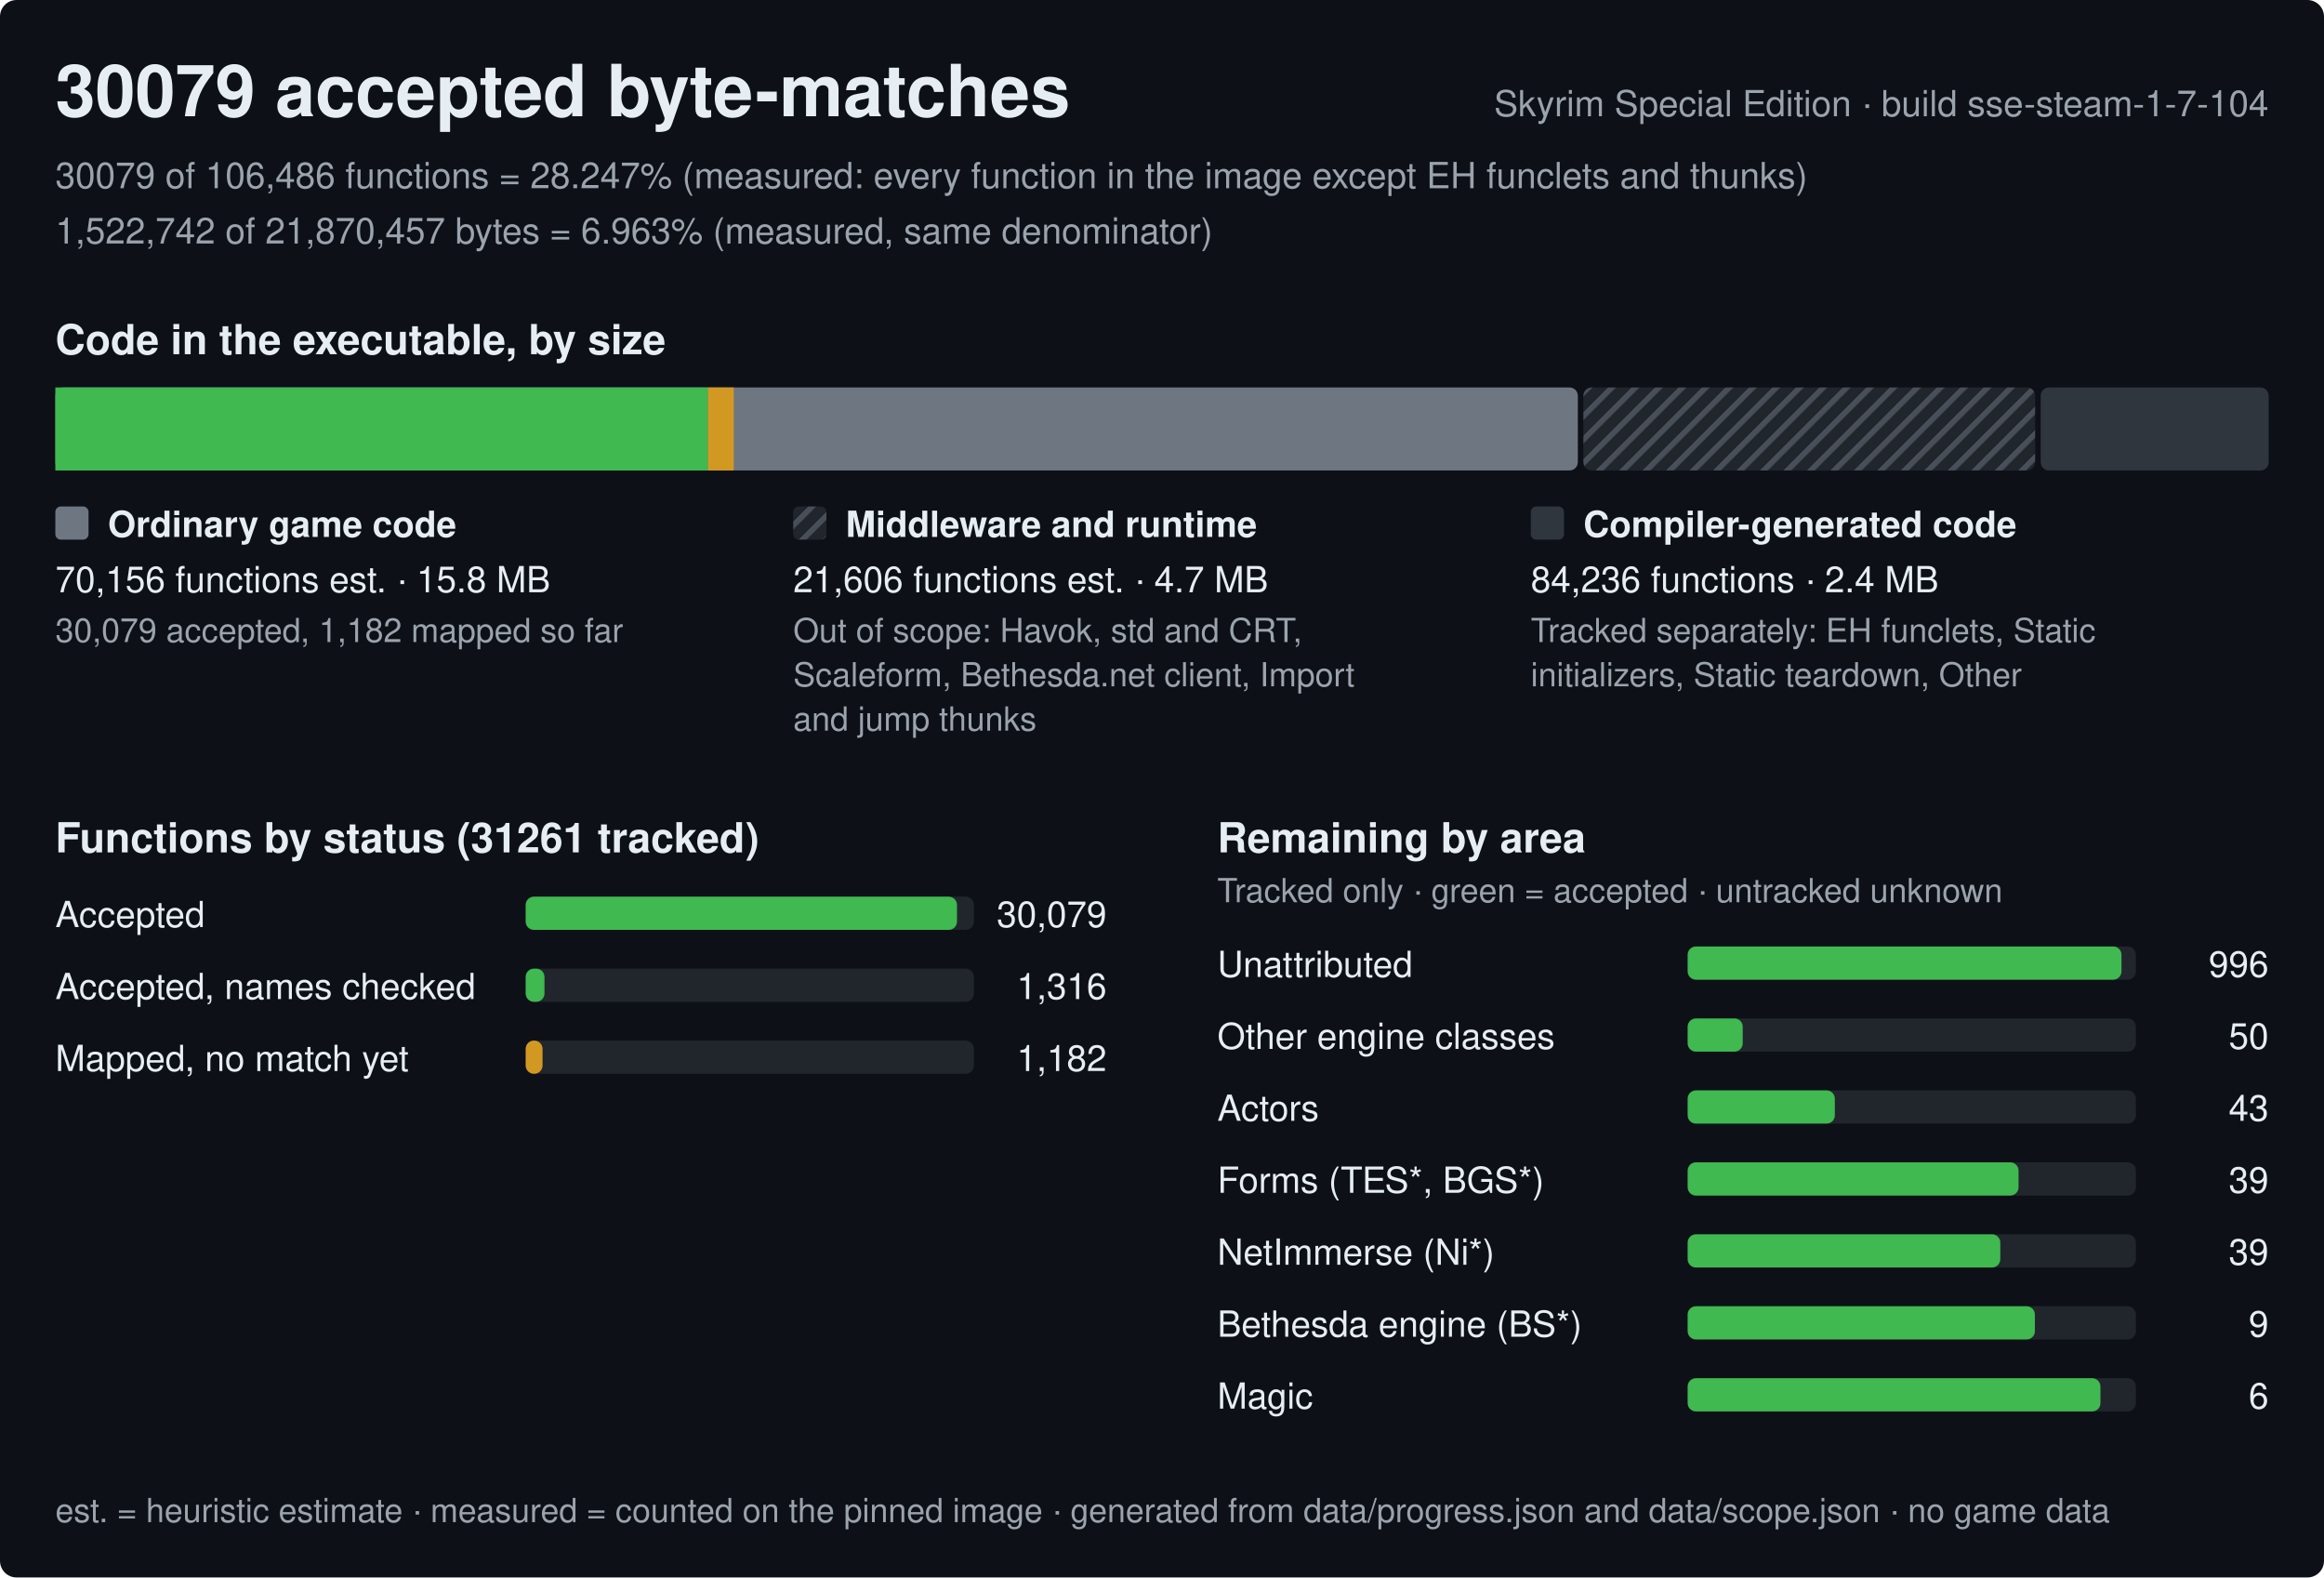
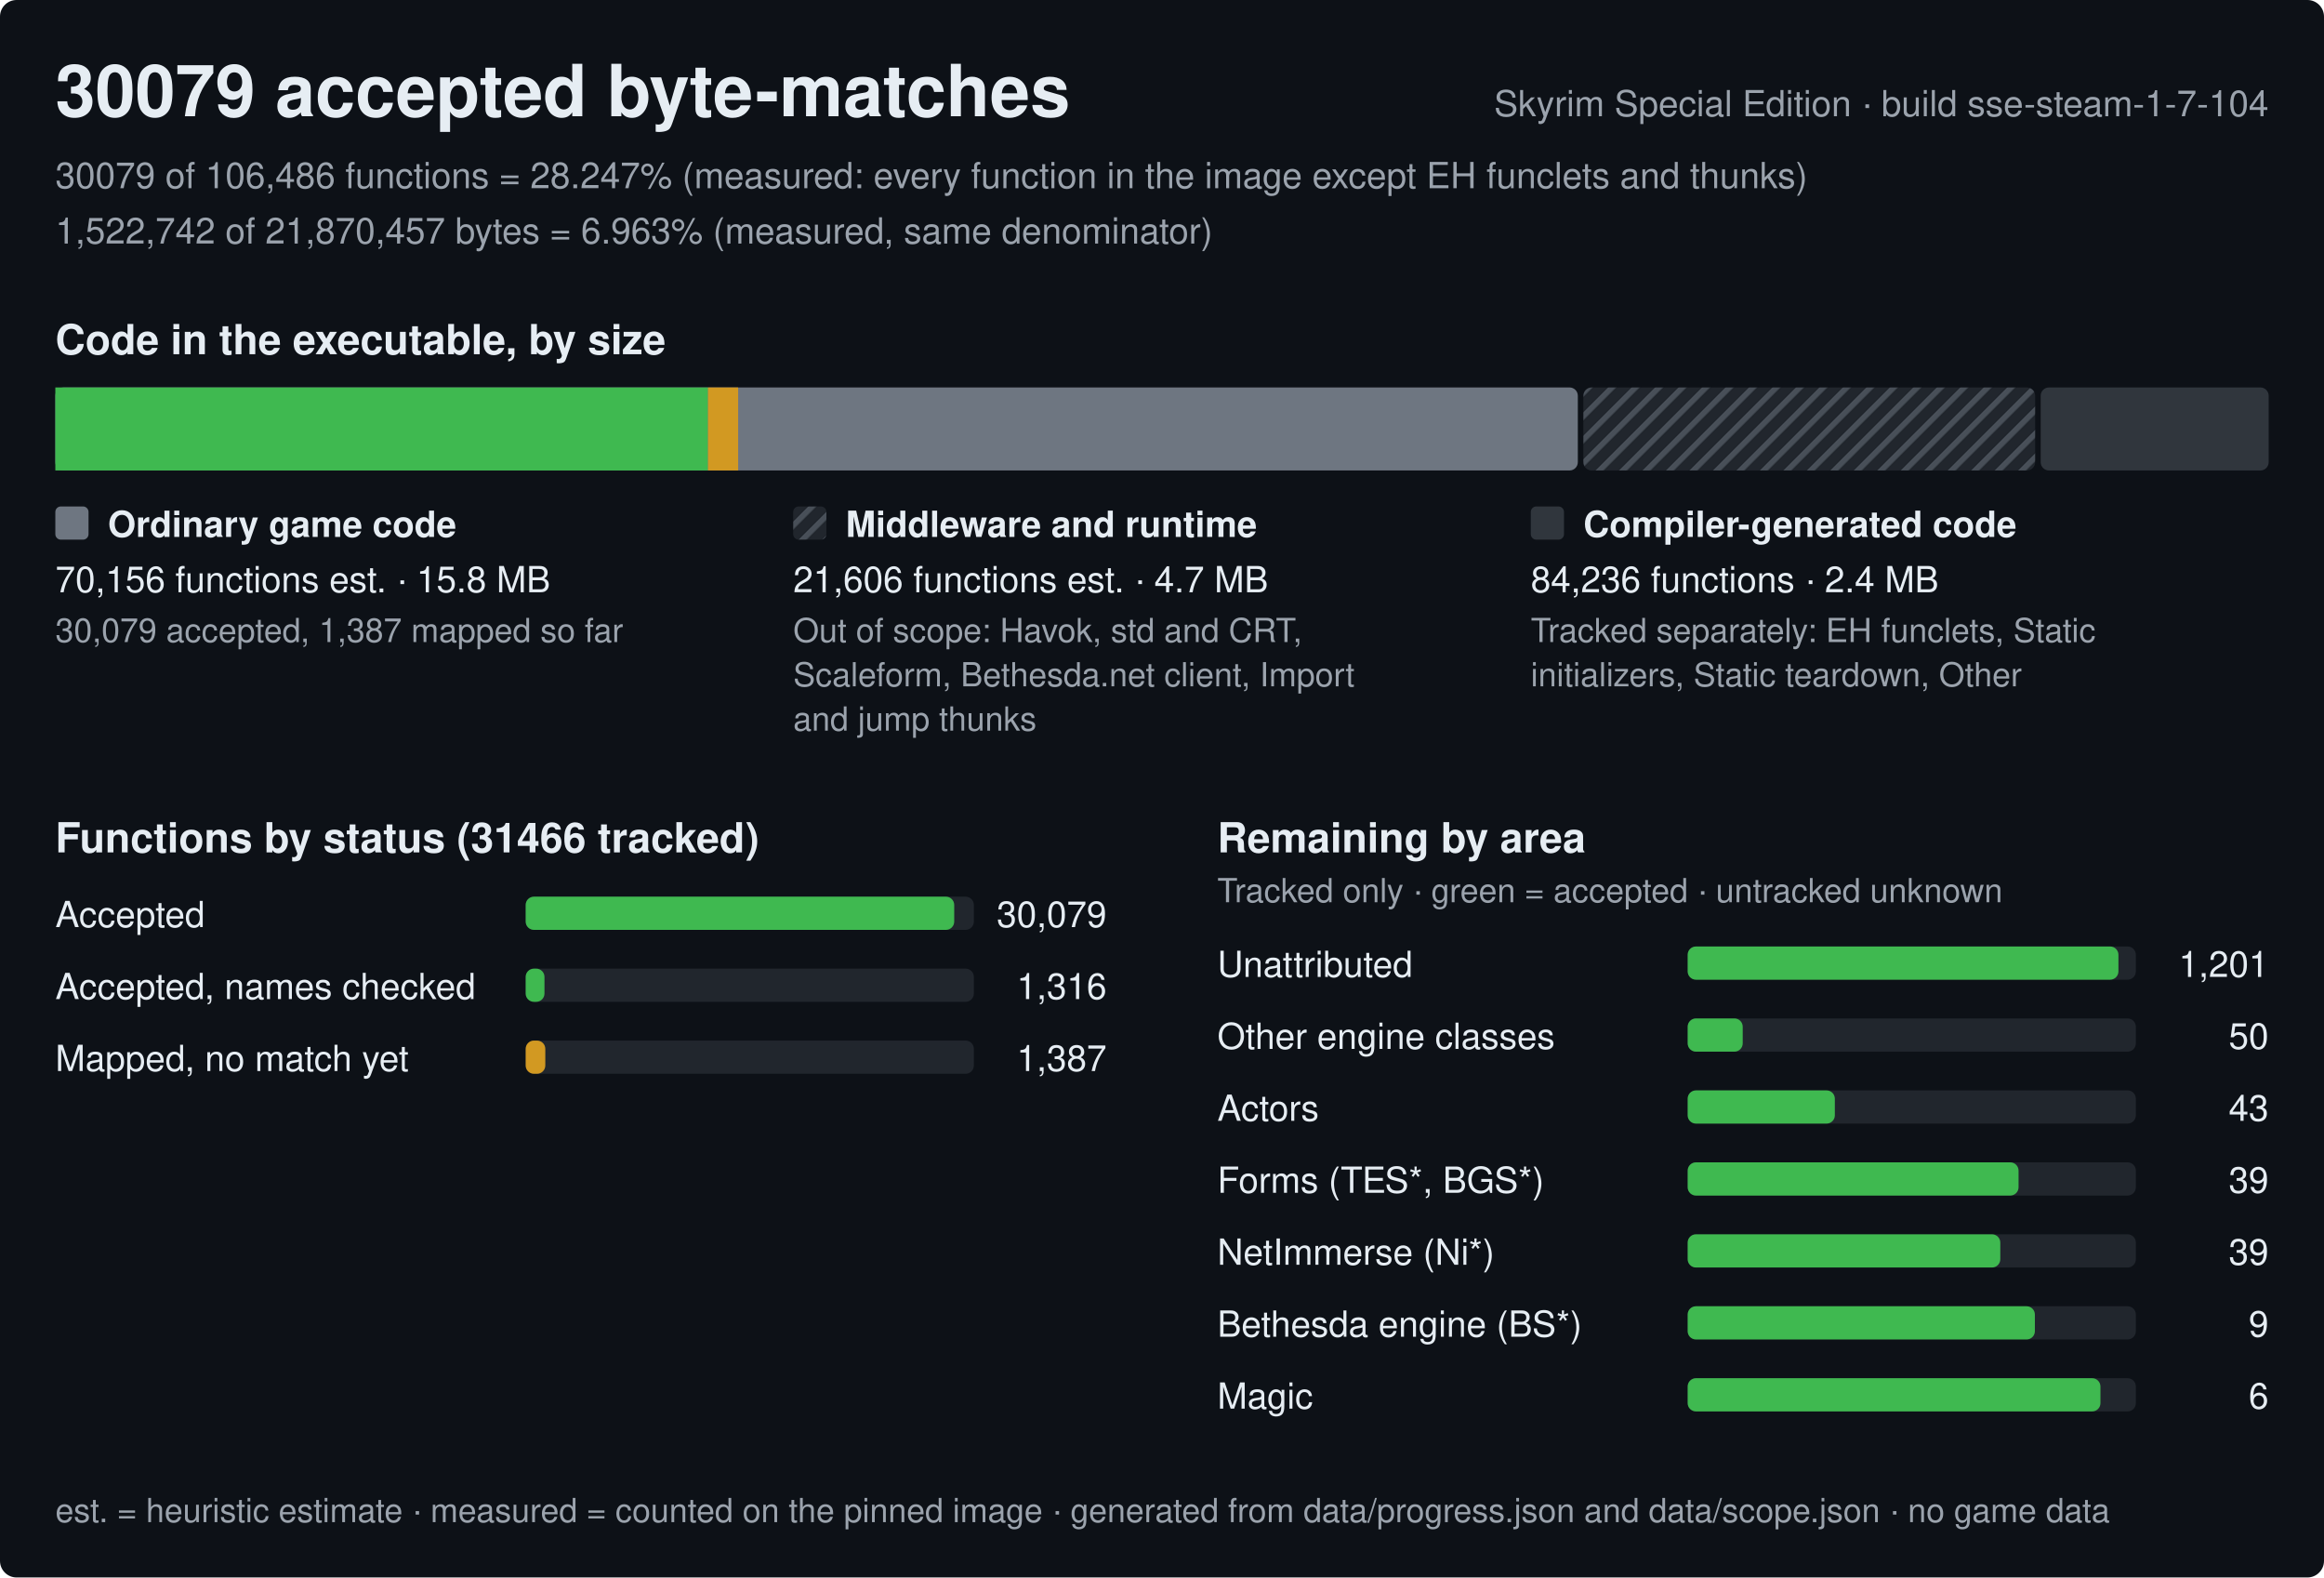
<svg xmlns="http://www.w3.org/2000/svg" width="840" height="570" viewBox="0 0 840 570" role="img" aria-label="Progress of the Skyrim Special Edition byte-matching reconstruction, build sse-steam-1-7-104">
  <style>text{font-family:-apple-system,BlinkMacSystemFont,'Segoe UI',Helvetica,Arial,sans-serif;fill:#e6edf3;white-space:pre}.h{font-size:26px;font-weight:600}.st{font-size:15px;font-weight:600}.lb{font-size:13px;font-weight:600}.bl{font-size:12px;font-weight:600;stroke:#0d1117;stroke-width:3px;paint-order:stroke;stroke-linejoin:round}.rl{font-size:13px}.fn{font-size:12px;fill:#9ba3ad}.mu{fill:#9ba3ad}</style>
  <defs>
    <pattern id="hx" width="6" height="6" patternUnits="userSpaceOnUse" patternTransform="rotate(45)">
      <rect width="6" height="6" fill="#21262d" />
      <rect width="2" height="6" fill="#484f58" />
    </pattern>
  </defs>
  <rect width="840" height="570" rx="6" fill="#0d1117" />
  <text x="20" y="42" class="h">30079 accepted byte-matches</text>
  <text x="820" y="42" class="rl mu" text-anchor="end">Skyrim Special Edition · build sse-steam-1-7-104</text>
  <text x="20" y="68" class="rl mu">30079 of 106,486 functions = 28.247% (measured: every function in the image except EH funclets and thunks)</text>
  <text x="20" y="88" class="rl mu">1,522,742 of 21,870,457 bytes = 6.963% (measured, same denominator)</text>
  <text x="20" y="128" class="st">Code in the executable, by size</text>
  <rect x="20" y="140" width="550.3" height="30" rx="3" fill="#6e7681" />
  <rect x="20" y="140" width="235.9" height="30" fill="#3fb950" />
-   <rect x="255.9" y="140" width="9.3" height="30" fill="#d29922" />
+   <rect x="255.9" y="140" width="10.9" height="30" fill="#d29922" />
  <rect x="572.3" y="140" width="163.3" height="30" rx="3" fill="url(#hx)" />
  <rect x="737.6" y="140" width="82.4" height="30" rx="3" fill="#30363d" />
  <rect x="20" y="183" width="12" height="12" rx="2" fill="#6e7681" />
  <text x="39" y="194" class="lb">Ordinary game code</text>
  <text x="20" y="214" class="rl">70,156 functions est. · 15.8 MB</text>
-   <text x="20" y="232" class="fn">30,079 accepted, 1,182 mapped so far</text>
+   <text x="20" y="232" class="fn">30,079 accepted, 1,387 mapped so far</text>
  <rect x="286.7" y="183" width="12" height="12" rx="2" fill="url(#hx)" />
  <text x="305.7" y="194" class="lb">Middleware and runtime</text>
  <text x="286.7" y="214" class="rl">21,606 functions est. · 4.7 MB</text>
  <text x="286.7" y="232" class="fn">Out of scope: Havok, std and CRT,</text>
  <text x="286.7" y="248" class="fn">Scaleform, Bethesda.net client, Import</text>
  <text x="286.7" y="264" class="fn">and jump thunks</text>
  <rect x="553.3" y="183" width="12" height="12" rx="2" fill="#30363d" />
  <text x="572.3" y="194" class="lb">Compiler-generated code</text>
  <text x="553.3" y="214" class="rl">84,236 functions · 2.4 MB</text>
  <text x="553.3" y="232" class="fn">Tracked separately: EH funclets, Static</text>
  <text x="553.3" y="248" class="fn">initializers, Static teardown, Other</text>
-   <text x="20" y="308" class="st">Functions by status (31261 tracked)</text>
+   <text x="20" y="308" class="st">Functions by status (31466 tracked)</text>
  <text x="20" y="335" class="rl">Accepted</text>
  <rect x="190" y="324" width="162.0" height="12" rx="3" fill="#21262d" />
-   <rect x="190" y="324" width="155.9" height="12" rx="3" fill="#3fb950" />
+   <rect x="190" y="324" width="154.9" height="12" rx="3" fill="#3fb950" />
  <text x="400.0" y="335" class="rl" text-anchor="end">30,079</text>
  <text x="20" y="361" class="rl">Accepted, names checked</text>
  <rect x="190" y="350" width="162.0" height="12" rx="3" fill="#21262d" />
  <rect x="190" y="350" width="6.8" height="12" rx="3" fill="#3fb950" />
  <text x="400.0" y="361" class="rl" text-anchor="end">1,316</text>
  <text x="20" y="387" class="rl">Mapped, no match yet</text>
  <rect x="190" y="376" width="162.0" height="12" rx="3" fill="#21262d" />
-   <rect x="190" y="376" width="6.1" height="12" rx="3" fill="#d29922" />
-   <text x="400.0" y="387" class="rl" text-anchor="end">1,182</text>
+   <rect x="190" y="376" width="7.1" height="12" rx="3" fill="#d29922" />
+   <text x="400.0" y="387" class="rl" text-anchor="end">1,387</text>
  <text x="440.0" y="308" class="st">Remaining by area</text>
  <text x="440.0" y="326" class="fn">Tracked only · green = accepted · untracked unknown</text>
  <text x="440.0" y="353" class="rl">Unattributed</text>
  <rect x="610.0" y="342" width="162.0" height="12" rx="3" fill="#21262d" />
-   <rect x="610.0" y="342" width="156.8" height="12" rx="3" fill="#3fb950" />
-   <text x="820.0" y="353" class="rl" text-anchor="end">996</text>
+   <rect x="610.0" y="342" width="155.7" height="12" rx="3" fill="#3fb950" />
+   <text x="820.0" y="353" class="rl" text-anchor="end">1,201</text>
  <text x="440.0" y="379" class="rl">Other engine classes</text>
  <rect x="610.0" y="368" width="162.0" height="12" rx="3" fill="#21262d" />
  <rect x="610.0" y="368" width="19.9" height="12" rx="3" fill="#3fb950" />
  <text x="820.0" y="379" class="rl" text-anchor="end">50</text>
  <text x="440.0" y="405" class="rl">Actors</text>
  <rect x="610.0" y="394" width="162.0" height="12" rx="3" fill="#21262d" />
  <rect x="610.0" y="394" width="53.2" height="12" rx="3" fill="#3fb950" />
  <text x="820.0" y="405" class="rl" text-anchor="end">43</text>
  <text x="440.0" y="431" class="rl">Forms (TES*, BGS*)</text>
  <rect x="610.0" y="420" width="162.0" height="12" rx="3" fill="#21262d" />
  <rect x="610.0" y="420" width="119.6" height="12" rx="3" fill="#3fb950" />
  <text x="820.0" y="431" class="rl" text-anchor="end">39</text>
  <text x="440.0" y="457" class="rl">NetImmerse (Ni*)</text>
  <rect x="610.0" y="446" width="162.0" height="12" rx="3" fill="#21262d" />
  <rect x="610.0" y="446" width="113" height="12" rx="3" fill="#3fb950" />
  <text x="820.0" y="457" class="rl" text-anchor="end">39</text>
  <text x="440.0" y="483" class="rl">Bethesda engine (BS*)</text>
  <rect x="610.0" y="472" width="162.0" height="12" rx="3" fill="#21262d" />
  <rect x="610.0" y="472" width="125.5" height="12" rx="3" fill="#3fb950" />
  <text x="820.0" y="483" class="rl" text-anchor="end">9</text>
  <text x="440.0" y="509" class="rl">Magic</text>
  <rect x="610.0" y="498" width="162.0" height="12" rx="3" fill="#21262d" />
  <rect x="610.0" y="498" width="149.2" height="12" rx="3" fill="#3fb950" />
  <text x="820.0" y="509" class="rl" text-anchor="end">6</text>
  <text x="20" y="550" class="fn">est. = heuristic estimate · measured = counted on the pinned image · generated from data/progress.json and data/scope.json · no game data</text>
</svg>
